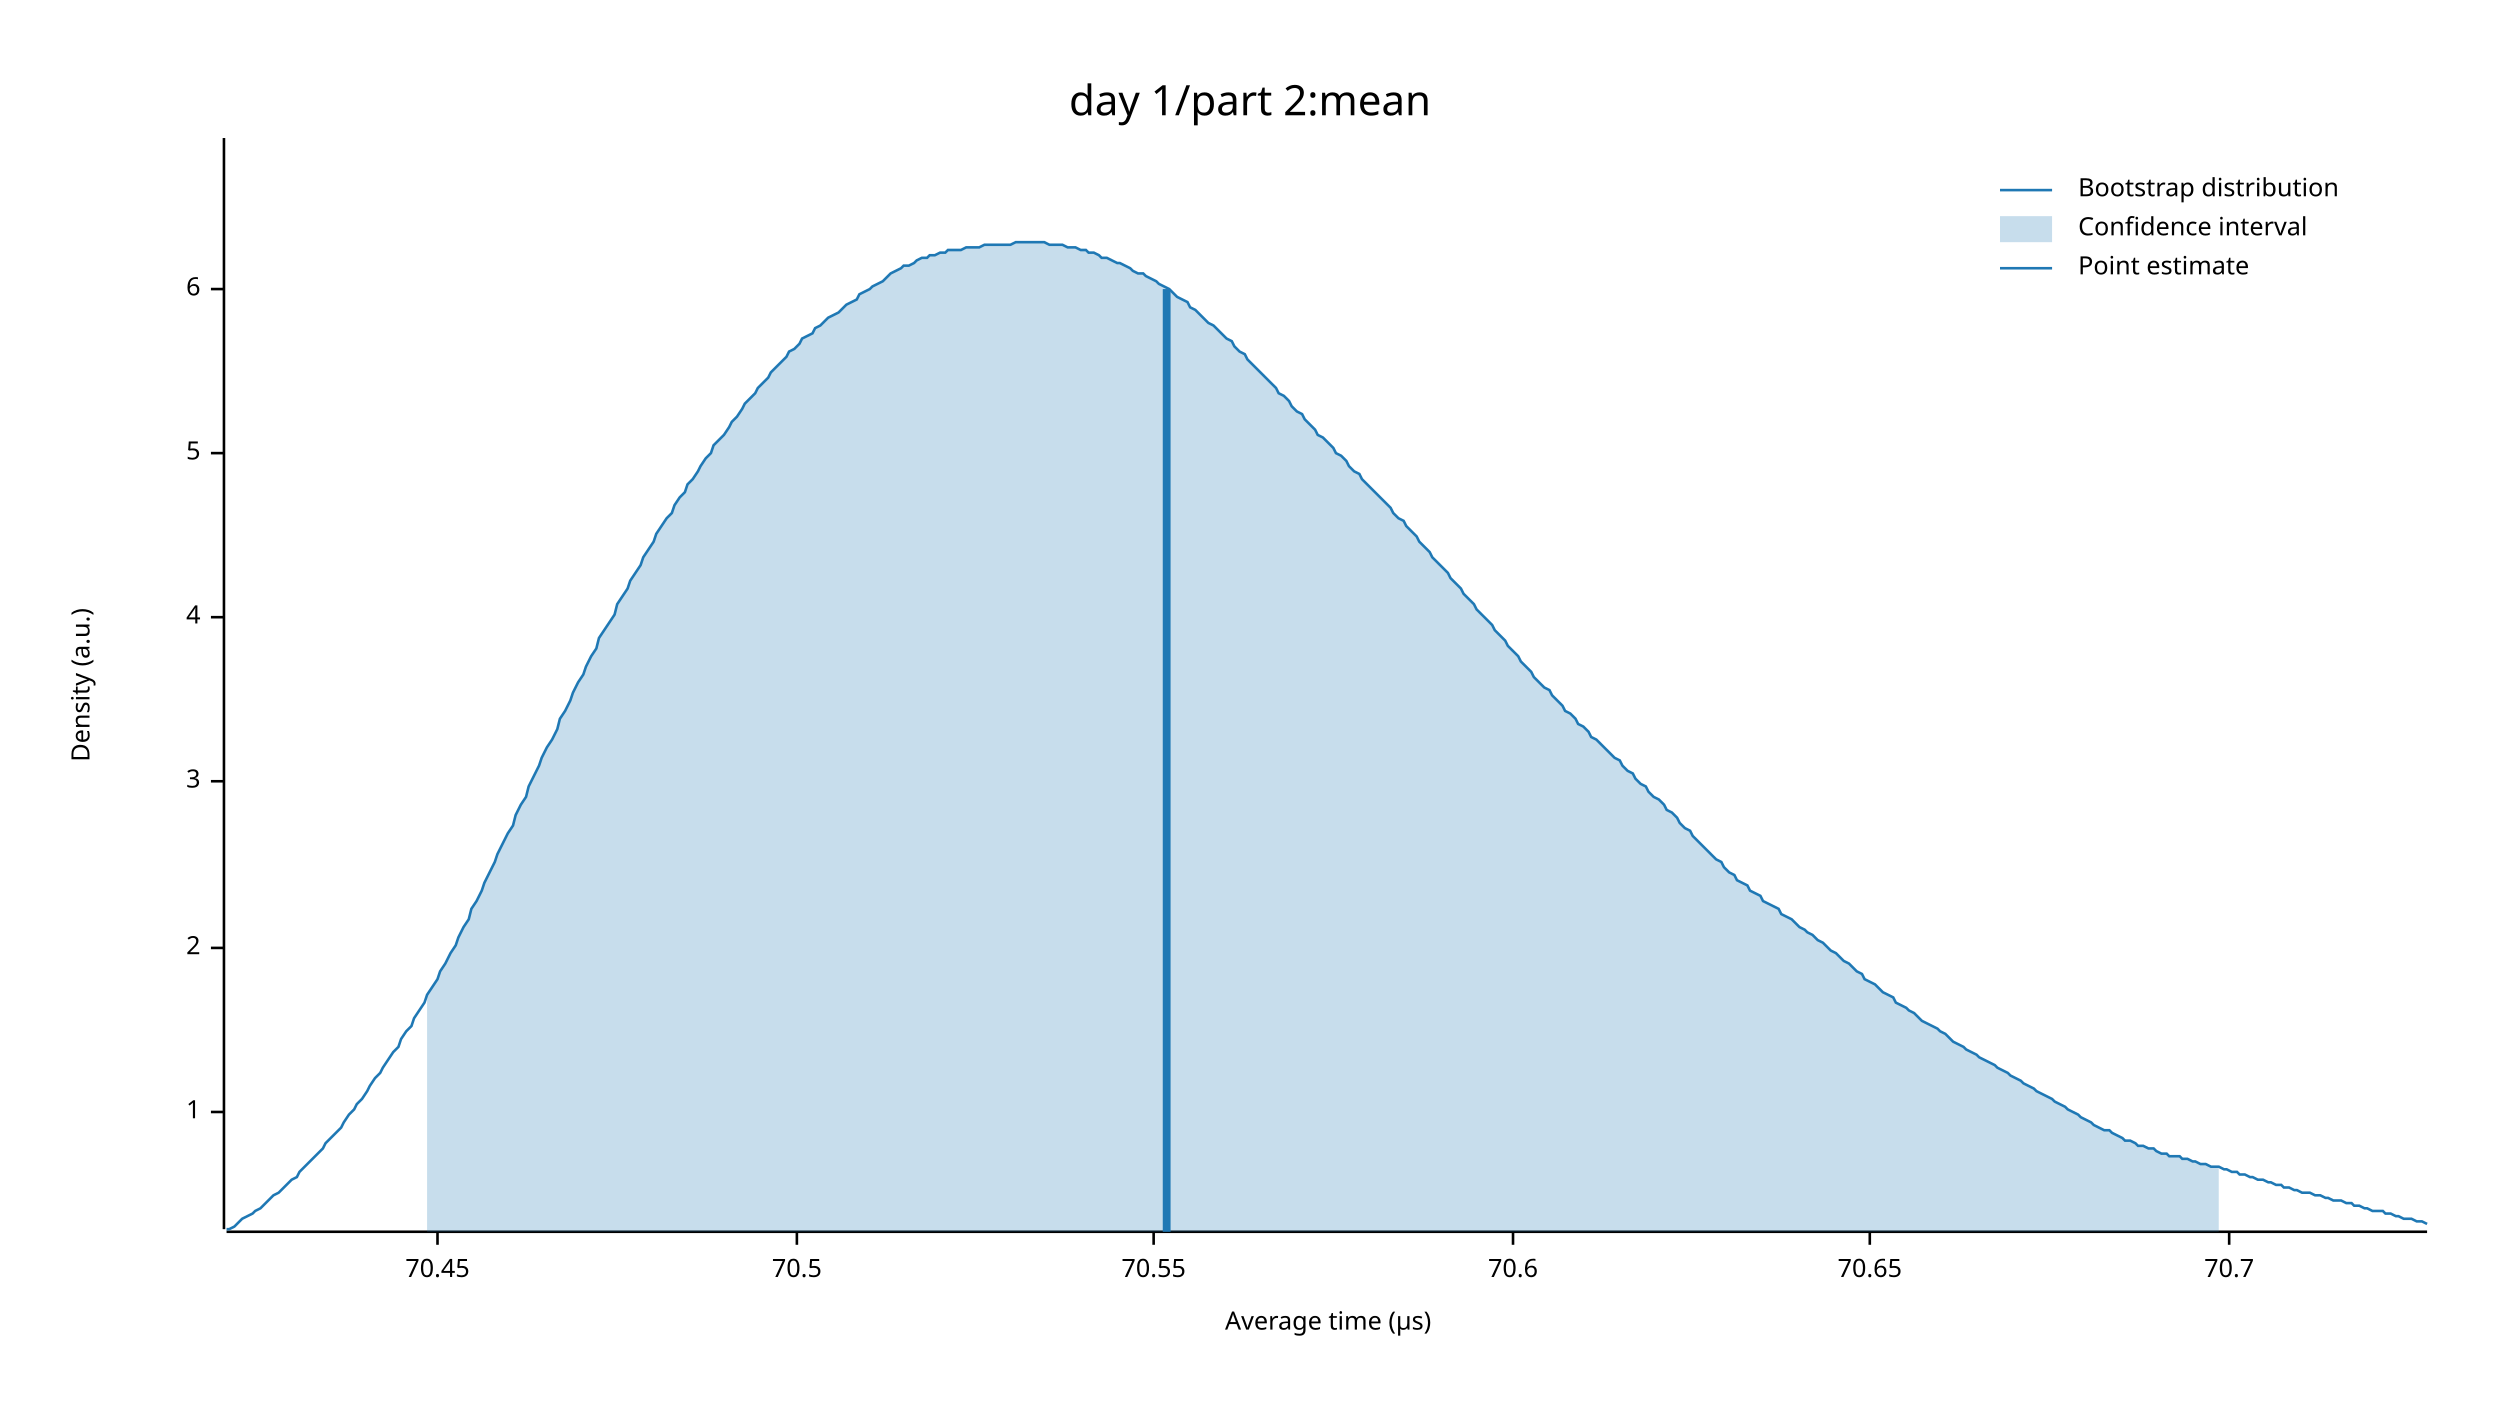
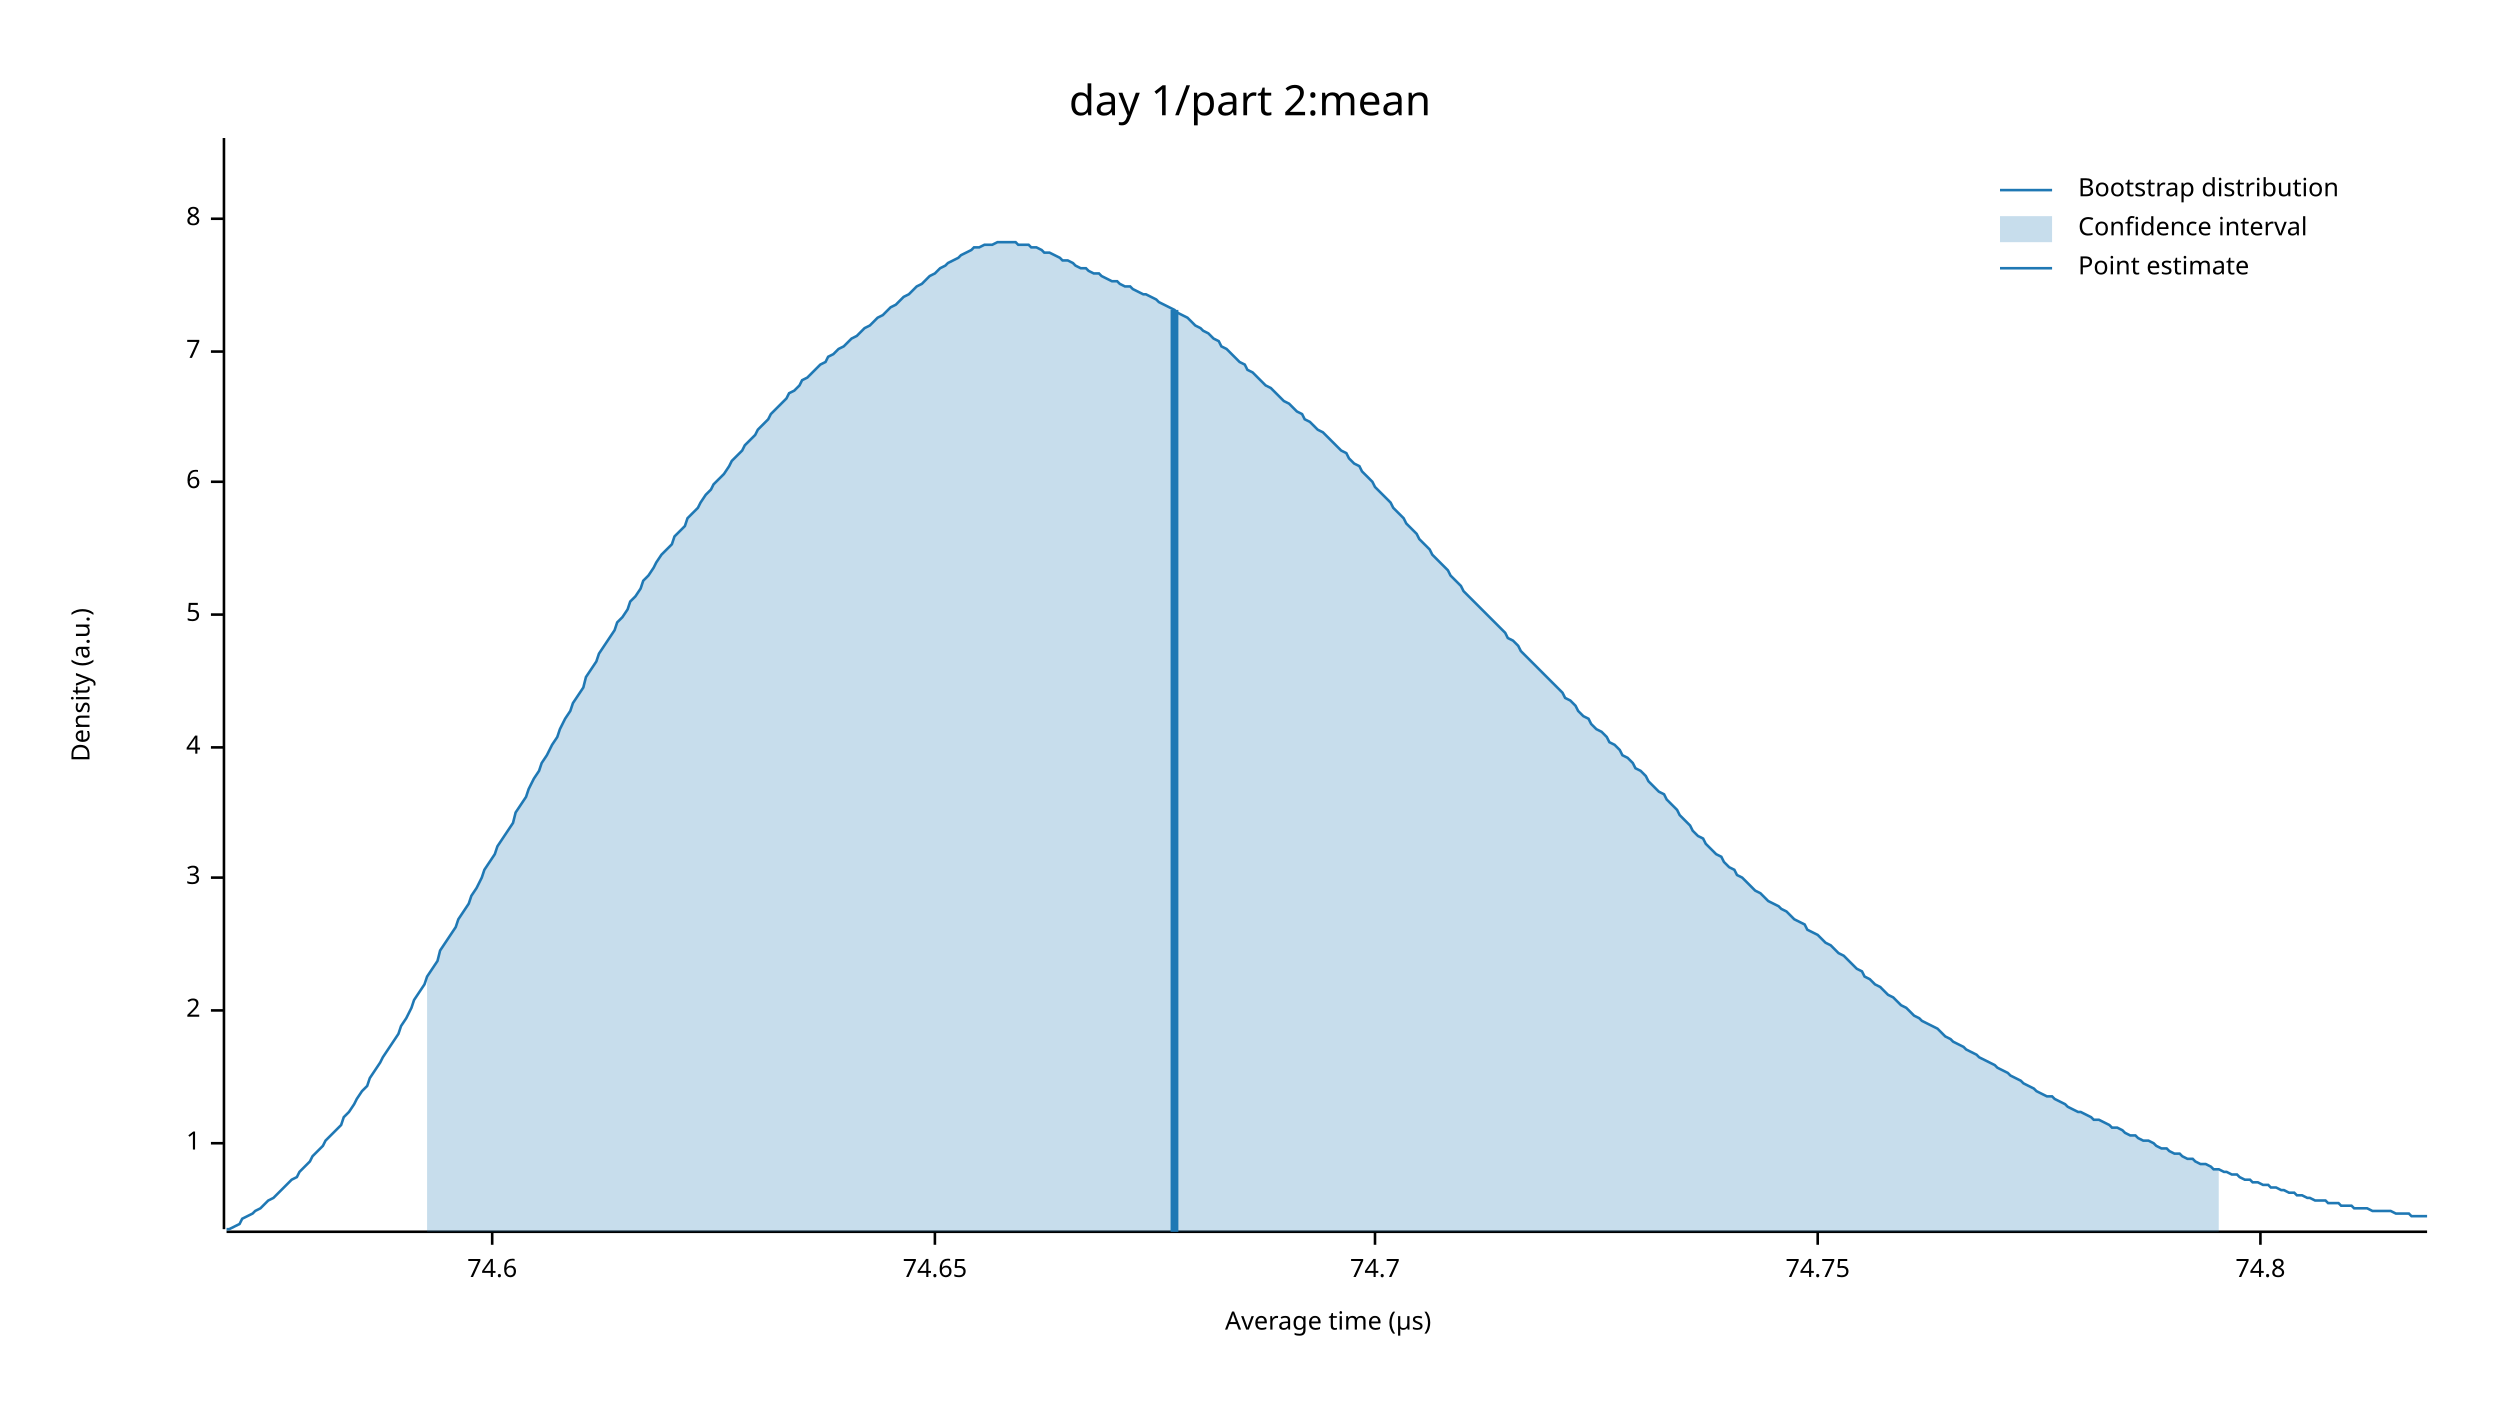
<svg xmlns="http://www.w3.org/2000/svg" width="960" height="540" viewBox="0 0 960 540">
  <text x="480" y="32" dy="0.76em" text-anchor="middle" font-family="sans-serif" font-size="16.129" opacity="1" fill="#000000">
day 1/part 2:mean
</text>
  <text x="27" y="263" dy="0.76em" text-anchor="middle" font-family="sans-serif" font-size="9.677" opacity="1" fill="#000000" transform="rotate(270, 27, 263)">
Density (a.u.)
</text>
  <text x="510" y="513" dy="-0.5ex" text-anchor="middle" font-family="sans-serif" font-size="9.677" opacity="1" fill="#000000">
Average time (µs)
</text>
  <polyline fill="none" opacity="1" stroke="#000000" stroke-width="1" points="86,53 86,472 " />
-   <text x="77" y="427" dy="0.5ex" text-anchor="end" font-family="sans-serif" font-size="9.677" opacity="1" fill="#000000">
+   <text x="77" y="439" dy="0.5ex" text-anchor="end" font-family="sans-serif" font-size="9.677" opacity="1" fill="#000000">
1
</text>
-   <polyline fill="none" opacity="1" stroke="#000000" stroke-width="1" points="81,427 86,427 " />
-   <text x="77" y="364" dy="0.5ex" text-anchor="end" font-family="sans-serif" font-size="9.677" opacity="1" fill="#000000">
+   <polyline fill="none" opacity="1" stroke="#000000" stroke-width="1" points="81,439 86,439 " />
+   <text x="77" y="388" dy="0.5ex" text-anchor="end" font-family="sans-serif" font-size="9.677" opacity="1" fill="#000000">
2
</text>
-   <polyline fill="none" opacity="1" stroke="#000000" stroke-width="1" points="81,364 86,364 " />
-   <text x="77" y="300" dy="0.5ex" text-anchor="end" font-family="sans-serif" font-size="9.677" opacity="1" fill="#000000">
+   <polyline fill="none" opacity="1" stroke="#000000" stroke-width="1" points="81,388 86,388 " />
+   <text x="77" y="337" dy="0.5ex" text-anchor="end" font-family="sans-serif" font-size="9.677" opacity="1" fill="#000000">
3
</text>
-   <polyline fill="none" opacity="1" stroke="#000000" stroke-width="1" points="81,300 86,300 " />
-   <text x="77" y="237" dy="0.5ex" text-anchor="end" font-family="sans-serif" font-size="9.677" opacity="1" fill="#000000">
+   <polyline fill="none" opacity="1" stroke="#000000" stroke-width="1" points="81,337 86,337 " />
+   <text x="77" y="287" dy="0.5ex" text-anchor="end" font-family="sans-serif" font-size="9.677" opacity="1" fill="#000000">
4
</text>
-   <polyline fill="none" opacity="1" stroke="#000000" stroke-width="1" points="81,237 86,237 " />
-   <text x="77" y="174" dy="0.5ex" text-anchor="end" font-family="sans-serif" font-size="9.677" opacity="1" fill="#000000">
+   <polyline fill="none" opacity="1" stroke="#000000" stroke-width="1" points="81,287 86,287 " />
+   <text x="77" y="236" dy="0.5ex" text-anchor="end" font-family="sans-serif" font-size="9.677" opacity="1" fill="#000000">
5
</text>
-   <polyline fill="none" opacity="1" stroke="#000000" stroke-width="1" points="81,174 86,174 " />
-   <text x="77" y="111" dy="0.5ex" text-anchor="end" font-family="sans-serif" font-size="9.677" opacity="1" fill="#000000">
+   <polyline fill="none" opacity="1" stroke="#000000" stroke-width="1" points="81,236 86,236 " />
+   <text x="77" y="185" dy="0.5ex" text-anchor="end" font-family="sans-serif" font-size="9.677" opacity="1" fill="#000000">
6
</text>
-   <polyline fill="none" opacity="1" stroke="#000000" stroke-width="1" points="81,111 86,111 " />
+   <polyline fill="none" opacity="1" stroke="#000000" stroke-width="1" points="81,185 86,185 " />
+   <text x="77" y="135" dy="0.5ex" text-anchor="end" font-family="sans-serif" font-size="9.677" opacity="1" fill="#000000">
+ 7
+ </text>
+   <polyline fill="none" opacity="1" stroke="#000000" stroke-width="1" points="81,135 86,135 " />
+   <text x="77" y="84" dy="0.5ex" text-anchor="end" font-family="sans-serif" font-size="9.677" opacity="1" fill="#000000">
+ 8
+ </text>
+   <polyline fill="none" opacity="1" stroke="#000000" stroke-width="1" points="81,84 86,84 " />
  <polyline fill="none" opacity="1" stroke="#000000" stroke-width="1" points="87,473 932,473 " />
-   <text x="168" y="483" dy="0.76em" text-anchor="middle" font-family="sans-serif" font-size="9.677" opacity="1" fill="#000000">
- 70.45
+   <text x="189" y="483" dy="0.76em" text-anchor="middle" font-family="sans-serif" font-size="9.677" opacity="1" fill="#000000">
+ 74.6
</text>
-   <polyline fill="none" opacity="1" stroke="#000000" stroke-width="1" points="168,473 168,478 " />
-   <text x="306" y="483" dy="0.76em" text-anchor="middle" font-family="sans-serif" font-size="9.677" opacity="1" fill="#000000">
- 70.5
+   <polyline fill="none" opacity="1" stroke="#000000" stroke-width="1" points="189,473 189,478 " />
+   <text x="359" y="483" dy="0.76em" text-anchor="middle" font-family="sans-serif" font-size="9.677" opacity="1" fill="#000000">
+ 74.65
</text>
-   <polyline fill="none" opacity="1" stroke="#000000" stroke-width="1" points="306,473 306,478 " />
-   <text x="443" y="483" dy="0.76em" text-anchor="middle" font-family="sans-serif" font-size="9.677" opacity="1" fill="#000000">
- 70.55
+   <polyline fill="none" opacity="1" stroke="#000000" stroke-width="1" points="359,473 359,478 " />
+   <text x="528" y="483" dy="0.76em" text-anchor="middle" font-family="sans-serif" font-size="9.677" opacity="1" fill="#000000">
+ 74.7
</text>
-   <polyline fill="none" opacity="1" stroke="#000000" stroke-width="1" points="443,473 443,478 " />
-   <text x="581" y="483" dy="0.76em" text-anchor="middle" font-family="sans-serif" font-size="9.677" opacity="1" fill="#000000">
- 70.6
+   <polyline fill="none" opacity="1" stroke="#000000" stroke-width="1" points="528,473 528,478 " />
+   <text x="698" y="483" dy="0.76em" text-anchor="middle" font-family="sans-serif" font-size="9.677" opacity="1" fill="#000000">
+ 74.75
</text>
-   <polyline fill="none" opacity="1" stroke="#000000" stroke-width="1" points="581,473 581,478 " />
-   <text x="718" y="483" dy="0.76em" text-anchor="middle" font-family="sans-serif" font-size="9.677" opacity="1" fill="#000000">
- 70.65
+   <polyline fill="none" opacity="1" stroke="#000000" stroke-width="1" points="698,473 698,478 " />
+   <text x="868" y="483" dy="0.76em" text-anchor="middle" font-family="sans-serif" font-size="9.677" opacity="1" fill="#000000">
+ 74.8
</text>
-   <polyline fill="none" opacity="1" stroke="#000000" stroke-width="1" points="718,473 718,478 " />
-   <text x="856" y="483" dy="0.76em" text-anchor="middle" font-family="sans-serif" font-size="9.677" opacity="1" fill="#000000">
- 70.7
- </text>
-   <polyline fill="none" opacity="1" stroke="#000000" stroke-width="1" points="856,473 856,478 " />
-   <polyline fill="none" opacity="1" stroke="#1F78B4" stroke-width="1" points="87,472 88,472 90,471 92,469 93,468 95,467 97,466 98,465 100,464 102,462 103,461 105,459 107,458 109,456 110,455 112,453 114,452 115,450 117,448 119,446 120,445 122,443 124,441 125,439 127,437 129,435 131,433 132,431 134,428 136,426 137,424 139,422 141,419 142,417 144,414 146,412 147,410 149,407 151,404 153,402 154,399 156,396 158,394 159,391 161,388 163,385 164,382 166,379 168,376 169,373 171,370 173,366 175,363 176,360 178,356 180,353 181,349 183,346 185,342 186,339 188,335 190,331 191,328 193,324 195,320 197,317 198,313 200,309 202,306 203,302 205,298 207,294 208,291 210,287 212,284 214,280 215,276 217,273 219,269 220,266 222,262 224,259 225,256 227,252 229,249 230,245 232,242 234,239 236,236 237,232 239,229 241,226 242,223 244,220 246,217 247,214 249,211 251,208 252,205 254,202 256,199 258,197 259,194 261,191 263,189 264,186 266,184 268,181 269,179 271,176 273,174 274,171 276,169 278,167 280,164 281,162 283,160 285,157 286,155 288,153 290,151 291,149 293,147 295,145 296,143 298,141 300,139 302,137 303,135 305,134 307,132 308,130 310,129 312,128 313,126 315,125 317,123 318,122 320,121 322,120 324,118 325,117 327,116 329,115 330,113 332,112 334,111 335,110 337,109 339,108 341,106 342,105 344,104 346,103 347,102 349,102 351,101 352,100 354,99 356,99 357,98 359,98 361,97 363,97 364,96 366,96 368,96 369,96 371,95 373,95 374,95 376,95 378,94 379,94 381,94 383,94 385,94 386,94 388,94 390,93 391,93 393,93 395,93 396,93 398,93 400,93 401,93 403,94 405,94 407,94 408,94 410,95 412,95 413,95 415,96 417,96 418,97 420,97 422,98 423,99 425,99 427,100 429,101 430,101 432,102 434,103 435,104 437,105 439,105 440,106 442,107 444,108 445,109 447,110 449,111 451,113 452,114 454,115 456,116 457,118 459,119 461,121 462,122 464,124 466,125 468,127 469,128 471,130 473,131 474,133 476,135 478,136 479,138 481,140 483,142 484,143 486,145 488,147 490,149 491,151 493,152 495,154 496,156 498,158 500,159 501,161 503,163 505,165 506,167 508,168 510,170 512,172 513,174 515,175 517,177 518,179 520,181 522,182 523,184 525,186 527,188 528,189 530,191 532,193 534,195 535,197 537,199 539,200 540,202 542,204 544,206 545,208 547,210 549,212 550,214 552,216 554,218 556,220 557,222 559,224 561,226 562,228 564,230 566,232 567,234 569,236 571,238 573,240 574,242 576,244 578,246 579,248 581,250 583,252 584,254 586,256 588,258 589,260 591,262 593,264 595,265 596,267 598,269 600,271 601,273 603,274 605,276 606,278 608,279 610,281 611,283 613,284 615,286 617,288 618,289 620,291 622,292 623,294 625,296 627,297 628,299 630,301 632,302 633,304 635,306 637,307 639,309 640,311 642,312 644,314 645,316 647,318 649,319 650,321 652,323 654,325 655,326 657,328 659,330 661,331 662,333 664,335 666,336 667,338 669,339 671,340 672,342 674,343 676,344 677,346 679,347 681,348 683,349 684,351 686,352 688,353 689,354 691,356 693,357 694,358 696,359 698,361 700,362 701,363 703,365 705,366 706,367 708,369 710,370 711,371 713,373 715,374 716,376 718,377 720,378 722,380 723,381 725,382 727,383 728,385 730,386 732,387 733,388 735,389 737,391 738,392 740,393 742,394 744,395 745,396 747,397 749,399 750,400 752,401 754,402 755,403 757,404 759,405 760,406 762,407 764,408 766,409 767,410 769,411 771,412 772,413 774,414 776,415 777,416 779,417 781,418 782,419 784,420 786,421 788,422 789,423 791,424 793,425 794,426 796,427 798,428 799,429 801,430 803,431 804,432 806,433 808,434 810,434 811,435 813,436 815,437 816,438 818,438 820,439 821,440 823,440 825,441 827,441 828,442 830,443 832,443 833,444 835,444 837,444 838,445 840,445 842,446 843,446 845,447 847,447 849,448 850,448 852,448 854,449 855,449 857,450 859,450 860,451 862,451 864,452 865,452 867,453 869,453 871,454 872,454 874,455 876,455 877,456 879,456 881,457 882,457 884,458 886,458 887,458 889,459 891,459 893,460 894,460 896,461 898,461 899,461 901,462 903,462 904,463 906,463 908,464 909,464 911,465 913,465 915,465 916,466 918,466 920,467 921,467 923,468 925,468 926,468 928,469 930,469 932,470 " />
-   <polygon opacity="0.25" fill="#1F78B4" points="164,382 166,379 168,376 169,373 171,370 173,366 175,363 176,360 178,356 180,353 181,349 183,346 185,342 186,339 188,335 190,331 191,328 193,324 195,320 197,317 198,313 200,309 202,306 203,302 205,298 207,294 208,291 210,287 212,284 214,280 215,276 217,273 219,269 220,266 222,262 224,259 225,256 227,252 229,249 230,245 232,242 234,239 236,236 237,232 239,229 241,226 242,223 244,220 246,217 247,214 249,211 251,208 252,205 254,202 256,199 258,197 259,194 261,191 263,189 264,186 266,184 268,181 269,179 271,176 273,174 274,171 276,169 278,167 280,164 281,162 283,160 285,157 286,155 288,153 290,151 291,149 293,147 295,145 296,143 298,141 300,139 302,137 303,135 305,134 307,132 308,130 310,129 312,128 313,126 315,125 317,123 318,122 320,121 322,120 324,118 325,117 327,116 329,115 330,113 332,112 334,111 335,110 337,109 339,108 341,106 342,105 344,104 346,103 347,102 349,102 351,101 352,100 354,99 356,99 357,98 359,98 361,97 363,97 364,96 366,96 368,96 369,96 371,95 373,95 374,95 376,95 378,94 379,94 381,94 383,94 385,94 386,94 388,94 390,93 391,93 393,93 395,93 396,93 398,93 400,93 401,93 403,94 405,94 407,94 408,94 410,95 412,95 413,95 415,96 417,96 418,97 420,97 422,98 423,99 425,99 427,100 429,101 430,101 432,102 434,103 435,104 437,105 439,105 440,106 442,107 444,108 445,109 447,110 449,111 451,113 452,114 454,115 456,116 457,118 459,119 461,121 462,122 464,124 466,125 468,127 469,128 471,130 473,131 474,133 476,135 478,136 479,138 481,140 483,142 484,143 486,145 488,147 490,149 491,151 493,152 495,154 496,156 498,158 500,159 501,161 503,163 505,165 506,167 508,168 510,170 512,172 513,174 515,175 517,177 518,179 520,181 522,182 523,184 525,186 527,188 528,189 530,191 532,193 534,195 535,197 537,199 539,200 540,202 542,204 544,206 545,208 547,210 549,212 550,214 552,216 554,218 556,220 557,222 559,224 561,226 562,228 564,230 566,232 567,234 569,236 571,238 573,240 574,242 576,244 578,246 579,248 581,250 583,252 584,254 586,256 588,258 589,260 591,262 593,264 595,265 596,267 598,269 600,271 601,273 603,274 605,276 606,278 608,279 610,281 611,283 613,284 615,286 617,288 618,289 620,291 622,292 623,294 625,296 627,297 628,299 630,301 632,302 633,304 635,306 637,307 639,309 640,311 642,312 644,314 645,316 647,318 649,319 650,321 652,323 654,325 655,326 657,328 659,330 661,331 662,333 664,335 666,336 667,338 669,339 671,340 672,342 674,343 676,344 677,346 679,347 681,348 683,349 684,351 686,352 688,353 689,354 691,356 693,357 694,358 696,359 698,361 700,362 701,363 703,365 705,366 706,367 708,369 710,370 711,371 713,373 715,374 716,376 718,377 720,378 722,380 723,381 725,382 727,383 728,385 730,386 732,387 733,388 735,389 737,391 738,392 740,393 742,394 744,395 745,396 747,397 749,399 750,400 752,401 754,402 755,403 757,404 759,405 760,406 762,407 764,408 766,409 767,410 769,411 771,412 772,413 774,414 776,415 777,416 779,417 781,418 782,419 784,420 786,421 788,422 789,423 791,424 793,425 794,426 796,427 798,428 799,429 801,430 803,431 804,432 806,433 808,434 810,434 811,435 813,436 815,437 816,438 818,438 820,439 821,440 823,440 825,441 827,441 828,442 830,443 832,443 833,444 835,444 837,444 838,445 840,445 842,446 843,446 845,447 847,447 849,448 850,448 852,448 852,473 164,473 " />
-   <polyline fill="none" opacity="1" stroke="#1F78B4" stroke-width="3" points="448,473 448,111 " />
+   <polyline fill="none" opacity="1" stroke="#000000" stroke-width="1" points="868,473 868,478 " />
+   <polyline fill="none" opacity="1" stroke="#1F78B4" stroke-width="1" points="87,472 88,472 90,471 92,470 93,468 95,467 97,466 98,465 100,464 102,462 103,461 105,460 107,458 109,456 110,455 112,453 114,452 115,450 117,448 119,446 120,444 122,442 124,440 125,438 127,436 129,434 131,432 132,429 134,427 136,424 137,422 139,419 141,417 142,414 144,411 146,408 147,406 149,403 151,400 153,397 154,394 156,391 158,387 159,384 161,381 163,378 164,375 166,372 168,369 169,365 171,362 173,359 175,356 176,353 178,350 180,347 181,344 183,341 185,337 186,334 188,331 190,328 191,325 193,322 195,319 197,316 198,312 200,309 202,306 203,303 205,299 207,296 208,293 210,290 212,286 214,283 215,280 217,276 219,273 220,270 222,267 224,264 225,260 227,257 229,254 230,251 232,248 234,245 236,242 237,239 239,237 241,234 242,231 244,229 246,226 247,223 249,221 251,218 252,216 254,213 256,211 258,209 259,206 261,204 263,202 264,199 266,197 268,195 269,193 271,190 273,188 274,186 276,184 278,182 280,179 281,177 283,175 285,173 286,171 288,169 290,167 291,165 293,163 295,161 296,159 298,157 300,155 302,153 303,151 305,150 307,148 308,146 310,145 312,143 313,142 315,140 317,139 318,137 320,136 322,134 324,133 325,132 327,130 329,129 330,128 332,126 334,125 335,124 337,122 339,121 341,119 342,118 344,117 346,115 347,114 349,113 351,111 352,110 354,109 356,107 357,106 359,105 361,103 363,102 364,101 366,100 368,99 369,98 371,97 373,96 374,95 376,95 378,94 379,94 381,94 383,93 385,93 386,93 388,93 390,93 391,94 393,94 395,94 396,95 398,95 400,96 401,97 403,97 405,98 407,99 408,100 410,100 412,101 413,102 415,103 417,103 418,104 420,105 422,105 423,106 425,107 427,108 429,108 430,109 432,110 434,110 435,111 437,112 439,113 440,113 442,114 444,115 445,116 447,117 449,118 451,119 452,120 454,121 456,122 457,123 459,125 461,126 462,127 464,128 466,130 468,131 469,133 471,134 473,136 474,137 476,139 478,140 479,142 481,143 483,145 484,146 486,148 488,149 490,151 491,152 493,154 495,155 496,156 498,158 500,159 501,161 503,162 505,164 506,165 508,166 510,168 512,170 513,171 515,173 517,174 518,176 520,178 522,179 523,181 525,183 527,185 528,187 530,189 532,191 534,193 535,195 537,197 539,199 540,201 542,203 544,205 545,207 547,209 549,211 550,213 552,215 554,217 556,219 557,221 559,223 561,225 562,227 564,229 566,231 567,232 569,234 571,236 573,238 574,239 576,241 578,243 579,245 581,246 583,248 584,250 586,252 588,254 589,255 591,257 593,259 595,261 596,262 598,264 600,266 601,268 603,269 605,271 606,273 608,275 610,276 611,278 613,280 615,281 617,283 618,285 620,286 622,288 623,290 625,291 627,293 628,295 630,296 632,298 633,300 635,302 637,304 639,305 640,307 642,309 644,311 645,313 647,315 649,317 650,319 652,321 654,322 655,324 657,326 659,328 661,329 662,331 664,333 666,334 667,336 669,337 671,339 672,340 674,342 676,343 677,344 679,346 681,347 683,348 684,349 686,350 688,352 689,353 691,354 693,355 694,357 696,358 698,359 700,361 701,362 703,363 705,365 706,366 708,367 710,369 711,370 713,372 715,373 716,375 718,376 720,378 722,379 723,380 725,382 727,383 728,384 730,386 732,387 733,388 735,390 737,391 738,392 740,393 742,394 744,395 745,396 747,398 749,399 750,400 752,401 754,402 755,403 757,404 759,405 760,406 762,407 764,408 766,409 767,410 769,411 771,412 772,413 774,414 776,415 777,416 779,417 781,418 782,419 784,420 786,421 788,421 789,422 791,423 793,424 794,425 796,426 798,427 799,427 801,428 803,429 804,430 806,430 808,431 810,432 811,433 813,433 815,434 816,435 818,436 820,436 821,437 823,438 825,438 827,439 828,440 830,441 832,441 833,442 835,443 837,443 838,444 840,445 842,445 843,446 845,447 847,447 849,448 850,449 852,449 854,450 855,450 857,451 859,451 860,452 862,453 864,453 865,454 867,454 869,455 871,455 872,456 874,456 876,457 877,457 879,458 881,458 882,459 884,459 886,460 887,460 889,461 891,461 893,461 894,462 896,462 898,462 899,463 901,463 903,463 904,464 906,464 908,464 909,464 911,465 913,465 915,465 916,465 918,465 920,466 921,466 923,466 925,466 926,467 928,467 930,467 932,467 " />
+   <polygon opacity="0.25" fill="#1F78B4" points="164,375 166,372 168,369 169,365 171,362 173,359 175,356 176,353 178,350 180,347 181,344 183,341 185,337 186,334 188,331 190,328 191,325 193,322 195,319 197,316 198,312 200,309 202,306 203,303 205,299 207,296 208,293 210,290 212,286 214,283 215,280 217,276 219,273 220,270 222,267 224,264 225,260 227,257 229,254 230,251 232,248 234,245 236,242 237,239 239,237 241,234 242,231 244,229 246,226 247,223 249,221 251,218 252,216 254,213 256,211 258,209 259,206 261,204 263,202 264,199 266,197 268,195 269,193 271,190 273,188 274,186 276,184 278,182 280,179 281,177 283,175 285,173 286,171 288,169 290,167 291,165 293,163 295,161 296,159 298,157 300,155 302,153 303,151 305,150 307,148 308,146 310,145 312,143 313,142 315,140 317,139 318,137 320,136 322,134 324,133 325,132 327,130 329,129 330,128 332,126 334,125 335,124 337,122 339,121 341,119 342,118 344,117 346,115 347,114 349,113 351,111 352,110 354,109 356,107 357,106 359,105 361,103 363,102 364,101 366,100 368,99 369,98 371,97 373,96 374,95 376,95 378,94 379,94 381,94 383,93 385,93 386,93 388,93 390,93 391,94 393,94 395,94 396,95 398,95 400,96 401,97 403,97 405,98 407,99 408,100 410,100 412,101 413,102 415,103 417,103 418,104 420,105 422,105 423,106 425,107 427,108 429,108 430,109 432,110 434,110 435,111 437,112 439,113 440,113 442,114 444,115 445,116 447,117 449,118 451,119 452,120 454,121 456,122 457,123 459,125 461,126 462,127 464,128 466,130 468,131 469,133 471,134 473,136 474,137 476,139 478,140 479,142 481,143 483,145 484,146 486,148 488,149 490,151 491,152 493,154 495,155 496,156 498,158 500,159 501,161 503,162 505,164 506,165 508,166 510,168 512,170 513,171 515,173 517,174 518,176 520,178 522,179 523,181 525,183 527,185 528,187 530,189 532,191 534,193 535,195 537,197 539,199 540,201 542,203 544,205 545,207 547,209 549,211 550,213 552,215 554,217 556,219 557,221 559,223 561,225 562,227 564,229 566,231 567,232 569,234 571,236 573,238 574,239 576,241 578,243 579,245 581,246 583,248 584,250 586,252 588,254 589,255 591,257 593,259 595,261 596,262 598,264 600,266 601,268 603,269 605,271 606,273 608,275 610,276 611,278 613,280 615,281 617,283 618,285 620,286 622,288 623,290 625,291 627,293 628,295 630,296 632,298 633,300 635,302 637,304 639,305 640,307 642,309 644,311 645,313 647,315 649,317 650,319 652,321 654,322 655,324 657,326 659,328 661,329 662,331 664,333 666,334 667,336 669,337 671,339 672,340 674,342 676,343 677,344 679,346 681,347 683,348 684,349 686,350 688,352 689,353 691,354 693,355 694,357 696,358 698,359 700,361 701,362 703,363 705,365 706,366 708,367 710,369 711,370 713,372 715,373 716,375 718,376 720,378 722,379 723,380 725,382 727,383 728,384 730,386 732,387 733,388 735,390 737,391 738,392 740,393 742,394 744,395 745,396 747,398 749,399 750,400 752,401 754,402 755,403 757,404 759,405 760,406 762,407 764,408 766,409 767,410 769,411 771,412 772,413 774,414 776,415 777,416 779,417 781,418 782,419 784,420 786,421 788,421 789,422 791,423 793,424 794,425 796,426 798,427 799,427 801,428 803,429 804,430 806,430 808,431 810,432 811,433 813,433 815,434 816,435 818,436 820,436 821,437 823,438 825,438 827,439 828,440 830,441 832,441 833,442 835,443 837,443 838,444 840,445 842,445 843,446 845,447 847,447 849,448 850,449 852,449 852,473 164,473 " />
+   <polyline fill="none" opacity="1" stroke="#1F78B4" stroke-width="3" points="451,473 451,119 " />
  <text x="798" y="68" dy="0.76em" text-anchor="start" font-family="sans-serif" font-size="9.677" opacity="1" fill="#000000">
Bootstrap distribution
</text>
  <text x="798" y="83" dy="0.76em" text-anchor="start" font-family="sans-serif" font-size="9.677" opacity="1" fill="#000000">
Confidence interval
</text>
  <text x="798" y="98" dy="0.76em" text-anchor="start" font-family="sans-serif" font-size="9.677" opacity="1" fill="#000000">
Point estimate
</text>
  <polyline fill="none" opacity="1" stroke="#1F78B4" stroke-width="1" points="768,73 788,73 " />
  <rect x="768" y="83" width="20" height="10" opacity="0.25" fill="#1F78B4" stroke="none" />
  <polyline fill="none" opacity="1" stroke="#1F78B4" stroke-width="1" points="768,103 788,103 " />
</svg>
